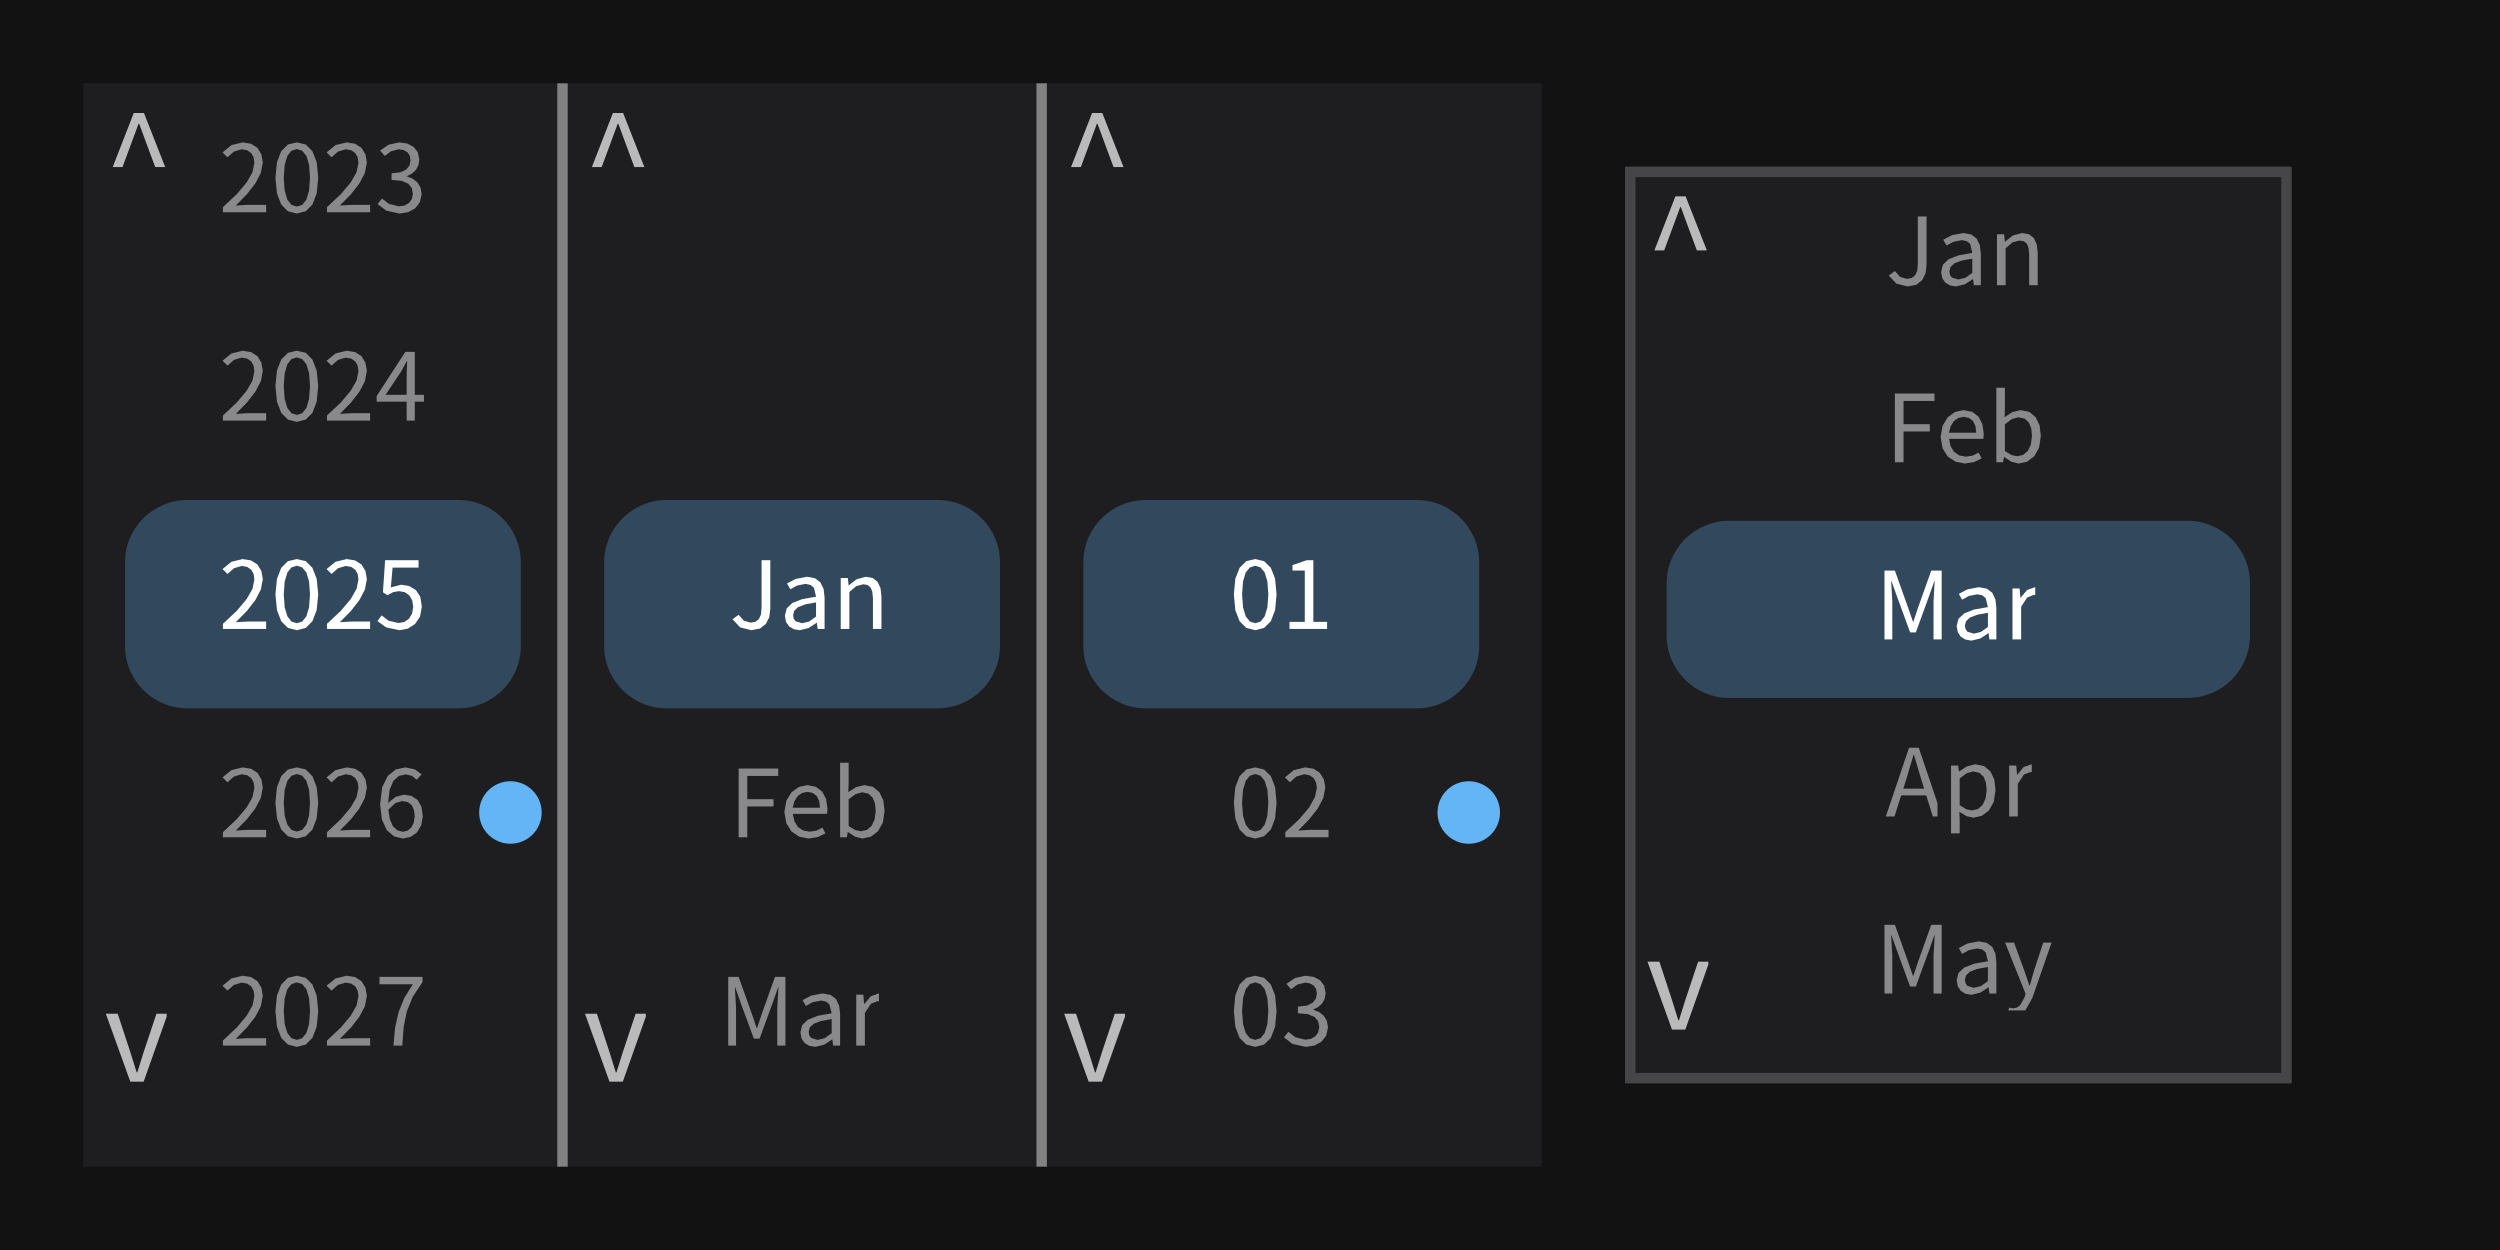
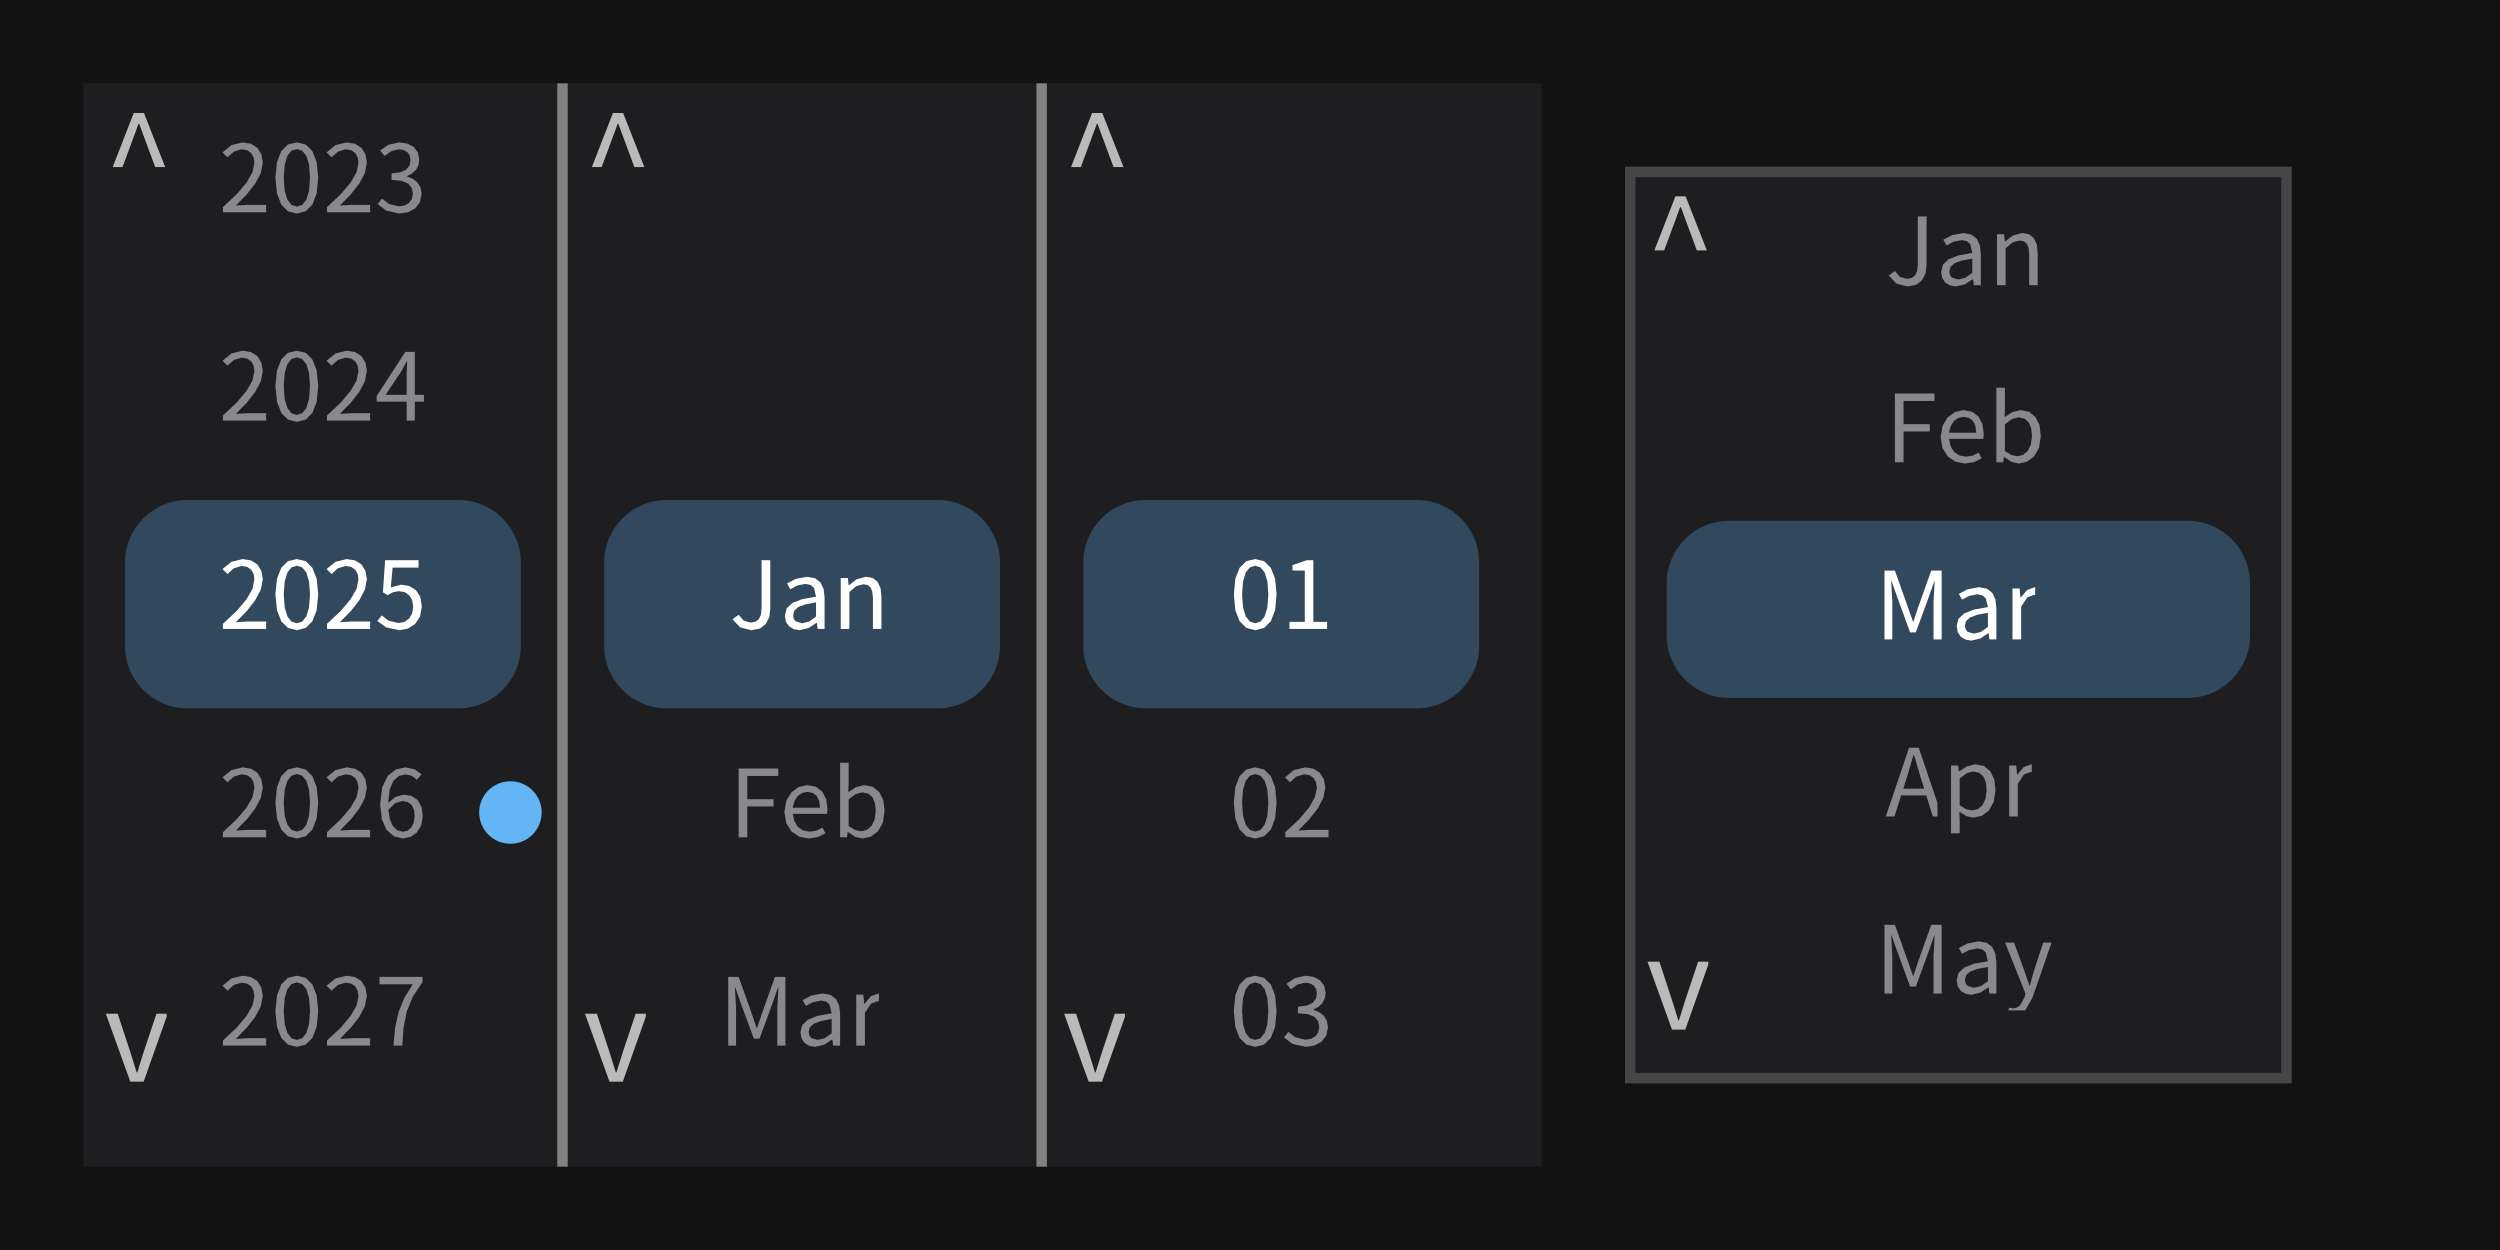
<svg xmlns="http://www.w3.org/2000/svg" width="240" height="120" viewBox="0 0 240 120">
  <rect x="0" y="0" width="240" height="120" fill="rgba(18,18,18,1.00)" />
  <rect x="8" y="8" width="140" height="104" fill="rgba(30,30,33,1.00)" />
  <rect x="12" y="48" width="38" height="20" rx="6" ry="6" fill="rgba(50,72,93,1.00)" />
  <path d="M22.64 19.73L23.70 18.65L24.51 17.61L25.04 16.60L25.23 15.60L25.09 14.81L24.71 14.19L24.10 13.80L23.30 13.67L22.22 13.93L21.36 14.63L21.84 15.10L22.46 14.55L23.20 14.33L23.74 14.43L24.12 14.70L24.35 15.11L24.42 15.64L24.24 16.53L23.68 17.51L22.74 18.63L21.40 19.89L21.40 20.38L25.55 20.38L25.55 19.67L23.72 19.67ZM30.55 17.06L30.40 15.56L29.99 14.51L29.35 13.87L28.50 13.67L27.64 13.87L27.00 14.51L26.59 15.56L26.44 17.06L26.59 18.57L27.00 19.64L27.64 20.28L28.50 20.50L28.50 20.50L29.35 20.28L29.99 19.64L30.40 18.57ZM27.24 17.06L27.33 15.82L27.59 14.96L27.98 14.47L28.50 14.31L29.01 14.47L29.41 14.96L29.67 15.82L29.76 17.06L29.67 18.31L29.41 19.17L29.01 19.67L28.50 19.83L28.50 19.83L27.98 19.67L27.59 19.17L27.33 18.31ZM32.63 19.73L33.69 18.65L34.50 17.61L35.03 16.60L35.22 15.60L35.08 14.81L34.70 14.19L34.09 13.80L33.29 13.67L32.21 13.93L31.35 14.63L31.83 15.10L32.45 14.55L33.19 14.33L33.73 14.43L34.11 14.70L34.34 15.11L34.41 15.64L34.23 16.53L33.67 17.51L32.73 18.63L31.39 19.89L31.39 20.38L35.53 20.38L35.53 19.67L33.71 19.67ZM40.48 18.62L40.37 18.00L40.07 17.51L39.63 17.16L39.08 16.94L39.08 16.90L39.56 16.66L39.93 16.31L40.17 15.86L40.25 15.31L40.11 14.62L39.71 14.10L39.10 13.78L38.32 13.67L37.31 13.89L36.49 14.45L36.93 14.97L37.56 14.51L38.30 14.33L38.76 14.41L39.12 14.62L39.34 14.95L39.41 15.38L39.32 15.87L39.01 16.27L38.45 16.54L37.59 16.64L37.59 17.27L38.55 17.36L39.19 17.63L39.53 18.04L39.64 18.59L39.54 19.10L39.27 19.48L38.84 19.73L38.30 19.81L37.35 19.58L36.67 19.06L36.25 19.59L37.08 20.22L38.35 20.50L38.35 20.50L39.18 20.37L39.86 20.00L40.31 19.41Z" fill="rgba(137,137,139,1.00)" fill-rule="nonzero" data-text="1" />
  <path d="M22.64 39.73L23.70 38.65L24.51 37.61L25.04 36.60L25.23 35.60L25.09 34.81L24.71 34.19L24.10 33.80L23.30 33.67L22.22 33.93L21.36 34.63L21.84 35.10L22.46 34.55L23.20 34.33L23.74 34.43L24.12 34.70L24.35 35.11L24.42 35.64L24.24 36.53L23.68 37.51L22.74 38.63L21.40 39.89L21.40 40.38L25.55 40.38L25.55 39.67L23.72 39.67ZM30.55 37.06L30.40 35.56L29.99 34.51L29.35 33.87L28.50 33.67L27.64 33.87L27.00 34.51L26.59 35.56L26.44 37.06L26.59 38.57L27.00 39.64L27.64 40.28L28.50 40.50L28.50 40.50L29.35 40.28L29.99 39.64L30.40 38.57ZM27.24 37.06L27.33 35.82L27.59 34.96L27.98 34.47L28.50 34.31L29.01 34.47L29.41 34.96L29.67 35.82L29.76 37.06L29.67 38.31L29.41 39.17L29.01 39.67L28.50 39.83L28.50 39.83L27.98 39.67L27.59 39.17L27.33 38.31ZM32.63 39.73L33.69 38.65L34.50 37.61L35.03 36.60L35.22 35.60L35.08 34.81L34.70 34.19L34.09 33.80L33.29 33.67L32.21 33.93L31.35 34.63L31.83 35.10L32.45 34.55L33.19 34.33L33.73 34.43L34.11 34.70L34.34 35.11L34.41 35.64L34.23 36.53L33.67 37.51L32.73 38.63L31.39 39.89L31.39 40.38L35.53 40.38L35.53 39.67L33.71 39.67ZM40.70 37.90L39.82 37.90L39.82 33.78L38.91 33.78L36.16 38.02L36.16 38.56L39.04 38.56L39.04 40.38L39.82 40.38L39.82 38.56L40.70 38.56ZM39.09 34.68L39.04 35.88L39.04 37.90L37.02 37.90L38.52 35.65L39.05 34.68Z" fill="rgba(137,137,139,1.00)" fill-rule="nonzero" data-text="1" />
  <path d="M22.64 59.73L23.70 58.65L24.51 57.61L25.04 56.60L25.23 55.60L25.09 54.81L24.71 54.19L24.10 53.80L23.30 53.67L22.22 53.93L21.36 54.63L21.84 55.10L22.46 54.55L23.20 54.33L23.74 54.43L24.12 54.70L24.35 55.11L24.42 55.64L24.24 56.53L23.68 57.51L22.74 58.63L21.40 59.89L21.40 60.38L25.55 60.38L25.55 59.67L23.72 59.67ZM30.55 57.06L30.40 55.56L29.99 54.51L29.35 53.87L28.50 53.67L27.64 53.87L27.00 54.51L26.59 55.56L26.44 57.06L26.59 58.57L27.00 59.64L27.64 60.28L28.50 60.50L28.50 60.50L29.35 60.28L29.99 59.64L30.40 58.57ZM27.24 57.06L27.33 55.82L27.59 54.96L27.98 54.47L28.50 54.31L29.01 54.47L29.41 54.96L29.67 55.82L29.76 57.06L29.67 58.31L29.41 59.17L29.01 59.67L28.50 59.83L28.50 59.83L27.98 59.67L27.59 59.17L27.33 58.31ZM32.63 59.73L33.69 58.65L34.50 57.61L35.03 56.60L35.22 55.60L35.08 54.81L34.70 54.19L34.09 53.80L33.29 53.67L32.21 53.93L31.35 54.63L31.83 55.10L32.45 54.55L33.19 54.33L33.73 54.43L34.11 54.70L34.34 55.11L34.41 55.64L34.23 56.53L33.67 57.51L32.73 58.63L31.39 59.89L31.39 60.38L35.53 60.38L35.53 59.67L33.71 59.67ZM40.50 58.24L40.35 57.29L39.92 56.64L39.28 56.26L38.51 56.13L37.52 56.39L37.69 54.49L40.18 54.49L40.18 53.78L36.97 53.78L36.76 56.86L37.20 57.14L37.73 56.85L38.30 56.75L38.86 56.85L39.29 57.15L39.57 57.62L39.67 58.26L39.56 58.91L39.26 59.40L38.81 59.71L38.26 59.81L37.30 59.59L36.64 59.08L36.23 59.62L37.07 60.23L38.34 60.50L38.34 60.50L39.15 60.35L39.84 59.91L40.32 59.20Z" fill="rgba(255,255,255,1.00)" fill-rule="nonzero" data-text="1" />
  <path d="M22.64 79.73L23.70 78.65L24.51 77.61L25.04 76.60L25.23 75.60L25.09 74.81L24.71 74.19L24.10 73.80L23.30 73.67L22.22 73.93L21.36 74.63L21.84 75.10L22.46 74.55L23.20 74.33L23.74 74.43L24.12 74.70L24.35 75.11L24.42 75.64L24.24 76.53L23.68 77.51L22.74 78.63L21.40 79.89L21.40 80.38L25.55 80.38L25.55 79.67L23.72 79.67ZM30.55 77.06L30.40 75.56L29.99 74.51L29.35 73.87L28.50 73.67L27.64 73.87L27.00 74.51L26.59 75.56L26.44 77.06L26.59 78.57L27.00 79.64L27.64 80.28L28.50 80.50L28.50 80.50L29.35 80.28L29.99 79.64L30.40 78.57ZM27.24 77.06L27.33 75.82L27.59 74.96L27.98 74.47L28.50 74.31L29.01 74.47L29.41 74.96L29.67 75.82L29.76 77.06L29.67 78.31L29.41 79.17L29.01 79.67L28.50 79.83L28.50 79.83L27.98 79.67L27.59 79.17L27.33 78.31ZM32.63 79.73L33.69 78.65L34.50 77.61L35.03 76.60L35.22 75.60L35.08 74.81L34.70 74.19L34.09 73.80L33.29 73.67L32.21 73.93L31.35 74.63L31.83 75.10L32.45 74.55L33.19 74.33L33.73 74.43L34.11 74.70L34.34 75.11L34.41 75.64L34.23 76.53L33.67 77.51L32.73 78.63L31.39 79.89L31.39 80.38L35.53 80.38L35.53 79.67L33.71 79.67ZM40.59 78.36L40.46 77.45L40.09 76.80L39.51 76.41L38.76 76.29L37.97 76.50L37.26 77.08L37.41 75.79L37.78 74.94L38.32 74.48L38.96 74.34L39.54 74.48L40.01 74.85L40.48 74.34L39.82 73.86L38.93 73.67L38.01 73.86L37.23 74.48L36.69 75.58L36.49 77.23L36.66 78.66L37.12 79.68L37.82 80.29L38.69 80.50L38.69 80.50L39.42 80.34L40.03 79.91L40.44 79.23ZM39.52 77.29L39.74 77.75L39.81 78.36L39.72 78.97L39.49 79.44L39.13 79.74L38.69 79.85L38.14 79.71L37.71 79.30L37.42 78.64L37.28 77.73L37.28 77.73L37.96 77.09L38.62 76.90L39.15 77.00Z" fill="rgba(137,137,139,1.00)" fill-rule="nonzero" data-text="1" />
  <circle cx="49" cy="78" r="3" fill="rgba(100,181,246,1.00)" />
  <path d="M22.64 99.73L23.70 98.65L24.51 97.61L25.04 96.60L25.23 95.60L25.09 94.81L24.71 94.19L24.10 93.80L23.30 93.67L22.22 93.93L21.36 94.63L21.84 95.10L22.46 94.55L23.20 94.33L23.74 94.43L24.12 94.70L24.35 95.11L24.42 95.64L24.24 96.53L23.68 97.51L22.74 98.63L21.40 99.89L21.40 100.38L25.55 100.38L25.55 99.67L23.72 99.67ZM30.55 97.06L30.40 95.56L29.99 94.51L29.35 93.87L28.50 93.67L27.64 93.87L27.00 94.51L26.59 95.56L26.44 97.06L26.59 98.57L27.00 99.64L27.64 100.28L28.50 100.50L28.50 100.50L29.35 100.28L29.99 99.64L30.40 98.57ZM27.24 97.06L27.33 95.82L27.59 94.96L27.98 94.47L28.50 94.31L29.01 94.47L29.41 94.96L29.67 95.82L29.76 97.06L29.67 98.31L29.41 99.17L29.01 99.67L28.50 99.83L28.50 99.83L27.98 99.67L27.59 99.17L27.33 98.31ZM32.63 99.73L33.69 98.65L34.50 97.61L35.03 96.60L35.22 95.60L35.08 94.81L34.70 94.19L34.09 93.80L33.29 93.67L32.21 93.93L31.35 94.63L31.83 95.10L32.45 94.55L33.19 94.33L33.73 94.43L34.11 94.70L34.34 95.11L34.41 95.64L34.23 96.53L33.67 97.51L32.73 98.63L31.39 99.89L31.39 100.38L35.53 100.38L35.53 99.67L33.71 99.67ZM39.62 95.70L40.56 94.28L40.56 93.78L36.43 93.78L36.43 94.49L39.63 94.49L38.81 95.81L38.26 97.17L37.93 98.66L37.77 100.38L37.77 100.38L38.62 100.38L38.75 98.62L39.05 97.10Z" fill="rgba(137,137,139,1.00)" fill-rule="nonzero" data-text="1" />
  <path d="M13.36 11.88L14.02 13.67L14.90 16.04L15.86 16.04L13.82 10.85L12.84 10.85L10.82 16.04L11.76 16.04L12.64 13.67L13.30 11.88Z" fill="rgba(186,186,187,1.00)" fill-rule="nonzero" data-text="1" />
  <path d="M15.02 97.32L13.78 101.03L13.18 102.95L13.12 102.95L12.52 101.03L11.30 97.32L10.16 97.32L12.51 103.84L13.79 103.84L16.00 97.60L16.00 97.32Z" fill="rgba(186,186,187,1.00)" fill-rule="nonzero" data-text="1" />
  <line x1="54" y1="8" x2="54" y2="112" stroke="rgba(130,130,130,1.00)" stroke-width="1" />
  <rect x="58" y="48" width="38" height="20" rx="6" ry="6" fill="rgba(50,72,93,1.00)" />
  <path d="M73.95 58.44L73.95 53.78L73.11 53.78L73.11 58.36L73.05 59.00L72.85 59.44L72.52 59.69L72.05 59.77L71.41 59.59L70.91 59.02L70.32 59.45L71.06 60.23L72.13 60.50L72.13 60.50L72.96 60.34L73.52 59.90L73.85 59.25ZM78.49 60.38L79.16 60.38L79.16 57.37L79.07 56.55L78.76 55.91L78.24 55.51L77.47 55.37L76.38 55.58L75.55 56.01L75.87 56.57L76.53 56.21L77.33 56.05L77.83 56.16L78.14 56.43L78.34 57.28L77.00 57.52L76.06 57.89L75.52 58.41L75.35 59.11L75.45 59.70L75.75 60.13L76.20 60.40L76.77 60.50L76.77 60.50L77.63 60.29L78.39 59.79L78.42 59.79ZM76.25 58.63L76.62 58.28L77.30 58.02L78.34 57.83L78.34 59.19L77.67 59.67L77.00 59.83L77.00 59.83L76.39 59.65L76.20 59.41L76.14 59.06ZM82.87 56.09L83.29 56.16L83.58 56.40L83.74 56.80L83.80 57.39L83.80 60.38L84.62 60.38L84.62 57.28L84.53 56.46L84.25 55.86L83.79 55.49L83.12 55.37L82.23 55.61L81.48 56.20L81.47 56.20L81.39 55.49L80.71 55.49L80.71 60.38L81.54 60.38L81.54 56.83L82.20 56.27Z" fill="rgba(255,255,255,1.00)" fill-rule="nonzero" data-text="1" />
  <path d="M74.26 76.72L71.74 76.72L71.74 74.49L74.71 74.49L74.71 73.78L70.91 73.78L70.91 80.38L71.74 80.38L71.74 77.42L74.26 77.42ZM78.38 79.74L77.73 79.84L77.09 79.72L76.59 79.38L76.26 78.84L76.11 78.13L79.40 78.13L79.44 77.66L79.31 76.71L78.93 75.99L78.32 75.53L77.49 75.37L76.68 75.55L75.98 76.06L75.49 76.87L75.30 77.94L75.48 79.02L75.98 79.82L76.72 80.32L77.64 80.50L77.64 80.50L78.53 80.35L79.24 80.00L78.96 79.45ZM77.51 76.02L78.02 76.12L78.40 76.41L78.64 76.89L78.72 77.54L76.10 77.54L76.27 76.90L76.58 76.42L77.01 76.12ZM84.92 77.86L84.80 76.83L84.42 76.05L83.81 75.54L82.98 75.37L82.17 75.57L81.44 76.05L81.47 75.18L81.47 73.22L80.65 73.22L80.65 80.38L81.30 80.38L81.38 79.88L81.41 79.88L82.09 80.33L82.80 80.50L82.80 80.50L83.60 80.32L84.28 79.81L84.75 78.98ZM82.14 76.23L82.77 76.06L83.37 76.19L83.77 76.56L84.00 77.13L84.07 77.87L83.96 78.68L83.67 79.29L83.22 79.67L82.66 79.80L82.66 79.80L82.11 79.69L81.47 79.30L81.47 76.73Z" fill="rgba(137,137,139,1.00)" fill-rule="nonzero" data-text="1" />
  <path d="M70.58 94.78L71.11 96.29L72.37 99.71L72.92 99.71L74.17 96.29L74.70 94.78L74.73 94.78L74.62 96.73L74.62 100.38L75.40 100.38L75.40 93.78L74.40 93.78L73.14 97.31L72.68 98.69L72.64 98.69L72.17 97.31L70.91 93.78L69.91 93.78L69.91 100.38L70.66 100.38L70.66 96.73L70.55 94.78ZM79.98 100.38L80.65 100.38L80.65 97.37L80.56 96.55L80.26 95.91L79.73 95.51L78.96 95.37L77.87 95.58L77.05 96.01L77.36 96.57L78.03 96.21L78.83 96.05L79.32 96.16L79.63 96.43L79.84 97.28L78.49 97.52L77.56 97.89L77.01 98.41L76.84 99.11L76.95 99.70L77.24 100.13L77.69 100.40L78.26 100.50L78.26 100.50L79.12 100.29L79.88 99.79L79.91 99.79ZM77.74 98.63L78.12 98.28L78.80 98.02L79.84 97.83L79.84 99.19L79.16 99.67L78.49 99.83L78.49 99.83L77.88 99.65L77.70 99.41L77.63 99.06ZM84.25 96.11L84.38 96.13L84.38 95.37L84.36 95.37L83.60 95.64L82.98 96.38L82.96 96.38L82.88 95.49L82.20 95.49L82.20 100.38L83.03 100.38L83.03 97.24L83.61 96.36Z" fill="rgba(137,137,139,1.00)" fill-rule="nonzero" data-text="1" />
  <path d="M59.36 11.88L60.02 13.67L60.90 16.04L61.86 16.04L59.82 10.85L58.84 10.85L56.82 16.04L57.76 16.04L58.64 13.67L59.30 11.88Z" fill="rgba(186,186,187,1.00)" fill-rule="nonzero" data-text="1" />
  <path d="M61.02 97.32L59.78 101.03L59.18 102.95L59.12 102.95L58.52 101.03L57.30 97.32L56.16 97.32L58.51 103.84L59.79 103.84L62.00 97.60L62.00 97.32Z" fill="rgba(186,186,187,1.00)" fill-rule="nonzero" data-text="1" />
  <line x1="100" y1="8" x2="100" y2="112" stroke="rgba(130,130,130,1.00)" stroke-width="1" />
  <rect x="104" y="48" width="38" height="20" rx="6" ry="6" fill="rgba(50,72,93,1.00)" />
  <path d="M122.55 57.06L122.41 55.56L122.00 54.51L121.35 53.87L120.50 53.67L119.65 53.87L119.00 54.51L118.59 55.56L118.45 57.06L118.59 58.57L119.00 59.64L119.65 60.28L120.50 60.50L120.50 60.50L121.35 60.28L122.00 59.64L122.41 58.57ZM119.24 57.06L119.33 55.82L119.59 54.96L119.99 54.47L120.50 54.31L121.01 54.47L121.41 54.96L121.67 55.82L121.76 57.06L121.67 58.31L121.41 59.17L121.01 59.67L120.50 59.83L120.50 59.83L119.99 59.67L119.59 59.17L119.33 58.31ZM126.08 53.78L125.45 53.78L124.08 54.25L124.08 54.77L125.26 54.77L125.26 59.70L123.79 59.70L123.79 60.38L127.40 60.38L127.40 59.70L126.08 59.70Z" fill="rgba(255,255,255,1.00)" fill-rule="nonzero" data-text="1" />
  <path d="M122.55 77.06L122.41 75.56L122.00 74.51L121.35 73.87L120.50 73.67L119.65 73.87L119.00 74.51L118.59 75.56L118.45 77.06L118.59 78.57L119.00 79.64L119.65 80.28L120.50 80.50L120.50 80.50L121.35 80.28L122.00 79.64L122.41 78.57ZM119.24 77.06L119.33 75.82L119.59 74.96L119.99 74.47L120.50 74.31L121.01 74.47L121.41 74.96L121.67 75.82L121.76 77.06L121.67 78.31L121.41 79.17L121.01 79.67L120.50 79.83L120.50 79.83L119.99 79.67L119.59 79.17L119.33 78.31ZM124.63 79.73L125.69 78.65L126.51 77.61L127.04 76.60L127.23 75.60L127.09 74.81L126.70 74.19L126.10 73.80L125.30 73.67L124.21 73.93L123.36 74.63L123.83 75.10L124.45 74.55L125.20 74.33L125.74 74.43L126.11 74.70L126.34 75.11L126.42 75.64L126.23 76.53L125.68 77.51L124.74 78.63L123.39 79.89L123.39 80.38L127.54 80.38L127.54 79.67L125.71 79.67Z" fill="rgba(137,137,139,1.00)" fill-rule="nonzero" data-text="1" />
-   <circle cx="141" cy="78" r="3" fill="rgba(100,181,246,1.00)" />
  <path d="M122.55 97.06L122.41 95.56L122.00 94.51L121.35 93.87L120.50 93.67L119.65 93.87L119.00 94.51L118.59 95.56L118.45 97.06L118.59 98.57L119.00 99.64L119.65 100.28L120.50 100.50L120.50 100.50L121.35 100.28L122.00 99.64L122.41 98.57ZM119.24 97.06L119.33 95.82L119.59 94.96L119.99 94.47L120.50 94.31L121.01 94.47L121.41 94.96L121.67 95.82L121.76 97.06L121.67 98.31L121.41 99.17L121.01 99.67L120.50 99.83L120.50 99.83L119.99 99.67L119.59 99.17L119.33 98.31ZM127.49 98.62L127.38 98.00L127.08 97.51L126.64 97.16L126.09 96.94L126.09 96.90L126.57 96.66L126.94 96.31L127.18 95.86L127.26 95.31L127.12 94.62L126.72 94.10L126.11 93.78L125.33 93.67L124.32 93.89L123.50 94.45L123.94 94.97L124.57 94.51L125.31 94.33L125.77 94.41L126.13 94.62L126.35 94.95L126.42 95.38L126.33 95.87L126.02 96.27L125.46 96.54L124.60 96.64L124.60 97.27L125.56 97.36L126.20 97.63L126.54 98.04L126.65 98.59L126.55 99.10L126.28 99.48L125.85 99.73L125.31 99.81L124.36 99.58L123.68 99.06L123.26 99.59L124.09 100.22L125.36 100.50L125.36 100.50L126.19 100.37L126.87 100.00L127.32 99.41Z" fill="rgba(137,137,139,1.00)" fill-rule="nonzero" data-text="1" />
  <path d="M105.36 11.88L106.02 13.67L106.90 16.04L107.86 16.04L105.82 10.85L104.84 10.85L102.82 16.04L103.76 16.04L104.64 13.67L105.30 11.88Z" fill="rgba(186,186,187,1.00)" fill-rule="nonzero" data-text="1" />
  <path d="M107.02 97.32L105.78 101.03L105.18 102.95L105.12 102.95L104.52 101.03L103.30 97.32L102.16 97.32L104.51 103.84L105.79 103.84L108.00 97.60L108.00 97.32Z" fill="rgba(186,186,187,1.00)" fill-rule="nonzero" data-text="1" />
  <rect x="156" y="16" width="64" height="88" fill="rgba(30,30,33,1.00)" />
  <rect x="160" y="50" width="56" height="17" rx="6" ry="6" fill="rgba(50,72,93,1.00)" />
  <path d="M184.95 25.44L184.95 20.78L184.11 20.78L184.11 25.36L184.05 26.00L183.85 26.44L183.52 26.69L183.05 26.77L182.41 26.59L181.91 26.02L181.32 26.45L182.06 27.23L183.13 27.50L183.13 27.50L183.96 27.34L184.52 26.90L184.85 26.25ZM189.49 27.38L190.16 27.38L190.16 24.37L190.07 23.55L189.76 22.91L189.24 22.51L188.47 22.37L187.38 22.58L186.55 23.01L186.87 23.57L187.53 23.21L188.34 23.05L188.83 23.16L189.14 23.43L189.34 24.28L188.00 24.52L187.06 24.89L186.52 25.41L186.35 26.11L186.45 26.70L186.75 27.13L187.20 27.40L187.77 27.50L187.77 27.50L188.63 27.29L189.39 26.80L189.42 26.80ZM187.25 25.63L187.62 25.28L188.30 25.02L189.34 24.83L189.34 26.19L188.67 26.67L188.00 26.83L188.00 26.83L187.39 26.65L187.20 26.41L187.14 26.06ZM193.87 23.09L194.29 23.16L194.58 23.40L194.74 23.80L194.80 24.39L194.80 27.38L195.62 27.38L195.62 24.28L195.53 23.46L195.25 22.86L194.79 22.49L194.12 22.37L193.23 22.61L192.48 23.20L192.47 23.20L192.39 22.49L191.71 22.49L191.71 27.38L192.54 27.38L192.54 23.83L193.20 23.27Z" fill="rgba(137,137,139,1.00)" fill-rule="nonzero" data-text="1" />
  <path d="M185.26 40.72L182.74 40.72L182.74 38.49L185.71 38.49L185.71 37.78L181.91 37.78L181.91 44.38L182.74 44.38L182.74 41.42L185.26 41.42ZM189.38 43.74L188.73 43.84L188.09 43.72L187.59 43.38L187.26 42.84L187.11 42.13L190.40 42.13L190.44 41.66L190.31 40.71L189.93 39.99L189.32 39.53L188.49 39.37L187.68 39.55L186.98 40.06L186.49 40.87L186.30 41.94L186.48 43.02L186.98 43.82L187.72 44.32L188.64 44.50L188.64 44.50L189.53 44.35L190.24 44.00L189.95 43.45ZM188.51 40.02L189.02 40.12L189.40 40.41L189.64 40.89L189.72 41.54L187.10 41.54L187.27 40.90L187.58 40.42L188.01 40.12ZM195.92 41.86L195.80 40.83L195.42 40.05L194.81 39.54L193.98 39.37L193.17 39.57L192.44 40.05L192.47 39.18L192.47 37.22L191.65 37.22L191.65 44.38L192.30 44.38L192.38 43.88L192.41 43.88L193.09 44.33L193.80 44.50L193.80 44.50L194.60 44.32L195.28 43.81L195.75 42.98ZM193.14 40.23L193.77 40.06L194.37 40.19L194.77 40.56L195.00 41.13L195.07 41.87L194.96 42.68L194.67 43.29L194.22 43.67L193.66 43.80L193.66 43.80L193.11 43.69L192.47 43.30L192.47 40.73Z" fill="rgba(137,137,139,1.00)" fill-rule="nonzero" data-text="1" />
  <path d="M181.58 55.78L182.12 57.28L183.37 60.71L183.92 60.71L185.17 57.28L185.70 55.78L185.73 55.78L185.62 57.73L185.62 61.38L186.40 61.38L186.40 54.78L185.40 54.78L184.14 58.31L183.68 59.69L183.65 59.69L183.17 58.31L181.91 54.78L180.91 54.78L180.91 61.38L181.66 61.38L181.66 57.73L181.55 55.78ZM190.98 61.38L191.65 61.38L191.65 58.37L191.56 57.55L191.26 56.91L190.73 56.51L189.96 56.37L188.87 56.58L188.05 57.01L188.36 57.57L189.03 57.21L189.83 57.05L190.32 57.16L190.63 57.43L190.84 58.28L189.49 58.52L188.56 58.89L188.01 59.41L187.84 60.11L187.95 60.70L188.24 61.13L188.69 61.40L189.26 61.50L189.26 61.50L190.12 61.29L190.88 60.79L190.91 60.79ZM188.74 59.63L189.12 59.28L189.80 59.02L190.84 58.83L190.84 60.19L190.16 60.67L189.49 60.83L189.49 60.83L188.88 60.65L188.70 60.41L188.63 60.06ZM195.26 57.10L195.38 57.13L195.38 56.37L195.36 56.37L194.60 56.64L193.98 57.38L193.96 57.38L193.88 56.49L193.20 56.49L193.20 61.38L194.03 61.38L194.03 58.24L194.61 57.36Z" fill="rgba(255,255,255,1.00)" fill-rule="nonzero" data-text="1" />
  <path d="M185.55 78.38L186.00 78.38L186.00 77.10L184.20 71.78L183.27 71.78L181.04 78.38L181.87 78.38L182.51 76.36L184.92 76.36ZM184.40 74.69L184.72 75.71L182.72 75.71L183.04 74.69L183.70 72.46L183.74 72.46ZM188.78 78.35L189.45 78.50L190.25 78.32L190.93 77.81L191.40 76.98L191.57 75.86L191.45 74.83L191.08 74.05L190.47 73.54L189.63 73.37L188.81 73.58L188.07 74.06L188.06 74.06L187.98 73.49L187.30 73.49L187.30 80.00L188.13 80.00L188.13 78.79L188.10 77.93ZM188.80 74.23L189.42 74.06L190.02 74.19L190.42 74.56L190.65 75.13L190.72 75.87L190.61 76.68L190.32 77.29L189.88 77.67L189.32 77.80L189.32 77.80L188.76 77.69L188.13 77.30L188.13 74.73ZM194.93 74.11L195.05 74.13L195.05 73.37L195.04 73.37L194.27 73.64L193.65 74.38L193.64 74.38L193.56 73.49L192.88 73.49L192.88 78.38L193.71 78.38L193.71 75.24L194.29 74.36Z" fill="rgba(137,137,139,1.00)" fill-rule="nonzero" data-text="1" />
  <path d="M181.58 89.78L182.12 91.29L183.37 94.71L183.92 94.71L185.17 91.29L185.70 89.78L185.73 89.78L185.62 91.73L185.62 95.38L186.40 95.38L186.40 88.78L185.40 88.78L184.14 92.31L183.68 93.69L183.65 93.69L183.17 92.31L181.91 88.78L180.91 88.78L180.91 95.38L181.66 95.38L181.66 91.73L181.55 89.78ZM190.98 95.38L191.65 95.38L191.65 92.37L191.56 91.55L191.26 90.91L190.73 90.51L189.96 90.37L188.87 90.58L188.05 91.01L188.36 91.57L189.03 91.21L189.83 91.05L190.32 91.16L190.63 91.43L190.84 92.28L189.49 92.52L188.56 92.89L188.01 93.41L187.84 94.11L187.95 94.70L188.24 95.13L188.69 95.40L189.26 95.50L189.26 95.50L190.12 95.29L190.88 94.79L190.91 94.79ZM188.74 93.63L189.12 93.28L189.80 93.02L190.84 92.83L190.84 94.19L190.16 94.67L189.49 94.83L189.49 94.83L188.88 94.65L188.70 94.41L188.63 94.06ZM196.95 90.49L196.15 90.49L195.26 93.20L194.87 94.59L194.82 94.59L194.34 93.20L193.35 90.49L192.49 90.49L194.45 95.39L194.35 95.76L193.93 96.51L193.62 96.73L193.25 96.81L192.87 96.73L192.80 97.00L194.43 97.00L194.43 97.00L195.11 95.79Z" fill="rgba(137,137,139,1.00)" fill-rule="nonzero" data-text="1" />
  <path d="M161.36 19.88L162.02 21.67L162.90 24.04L163.86 24.04L161.82 18.85L160.84 18.85L158.82 24.04L159.76 24.04L160.64 21.67L161.30 19.88Z" fill="rgba(186,186,187,1.00)" fill-rule="nonzero" data-text="1" />
  <path d="M163.02 92.32L161.78 96.03L161.18 97.95L161.12 97.95L160.52 96.03L159.30 92.32L158.16 92.32L160.51 98.84L161.79 98.84L164.00 92.60L164.00 92.32Z" fill="rgba(186,186,187,1.00)" fill-rule="nonzero" data-text="1" />
  <rect x="156.5" y="16.5" width="63" height="87" fill="none" stroke="rgba(70,70,72,1.00)" stroke-width="1" />
</svg>
